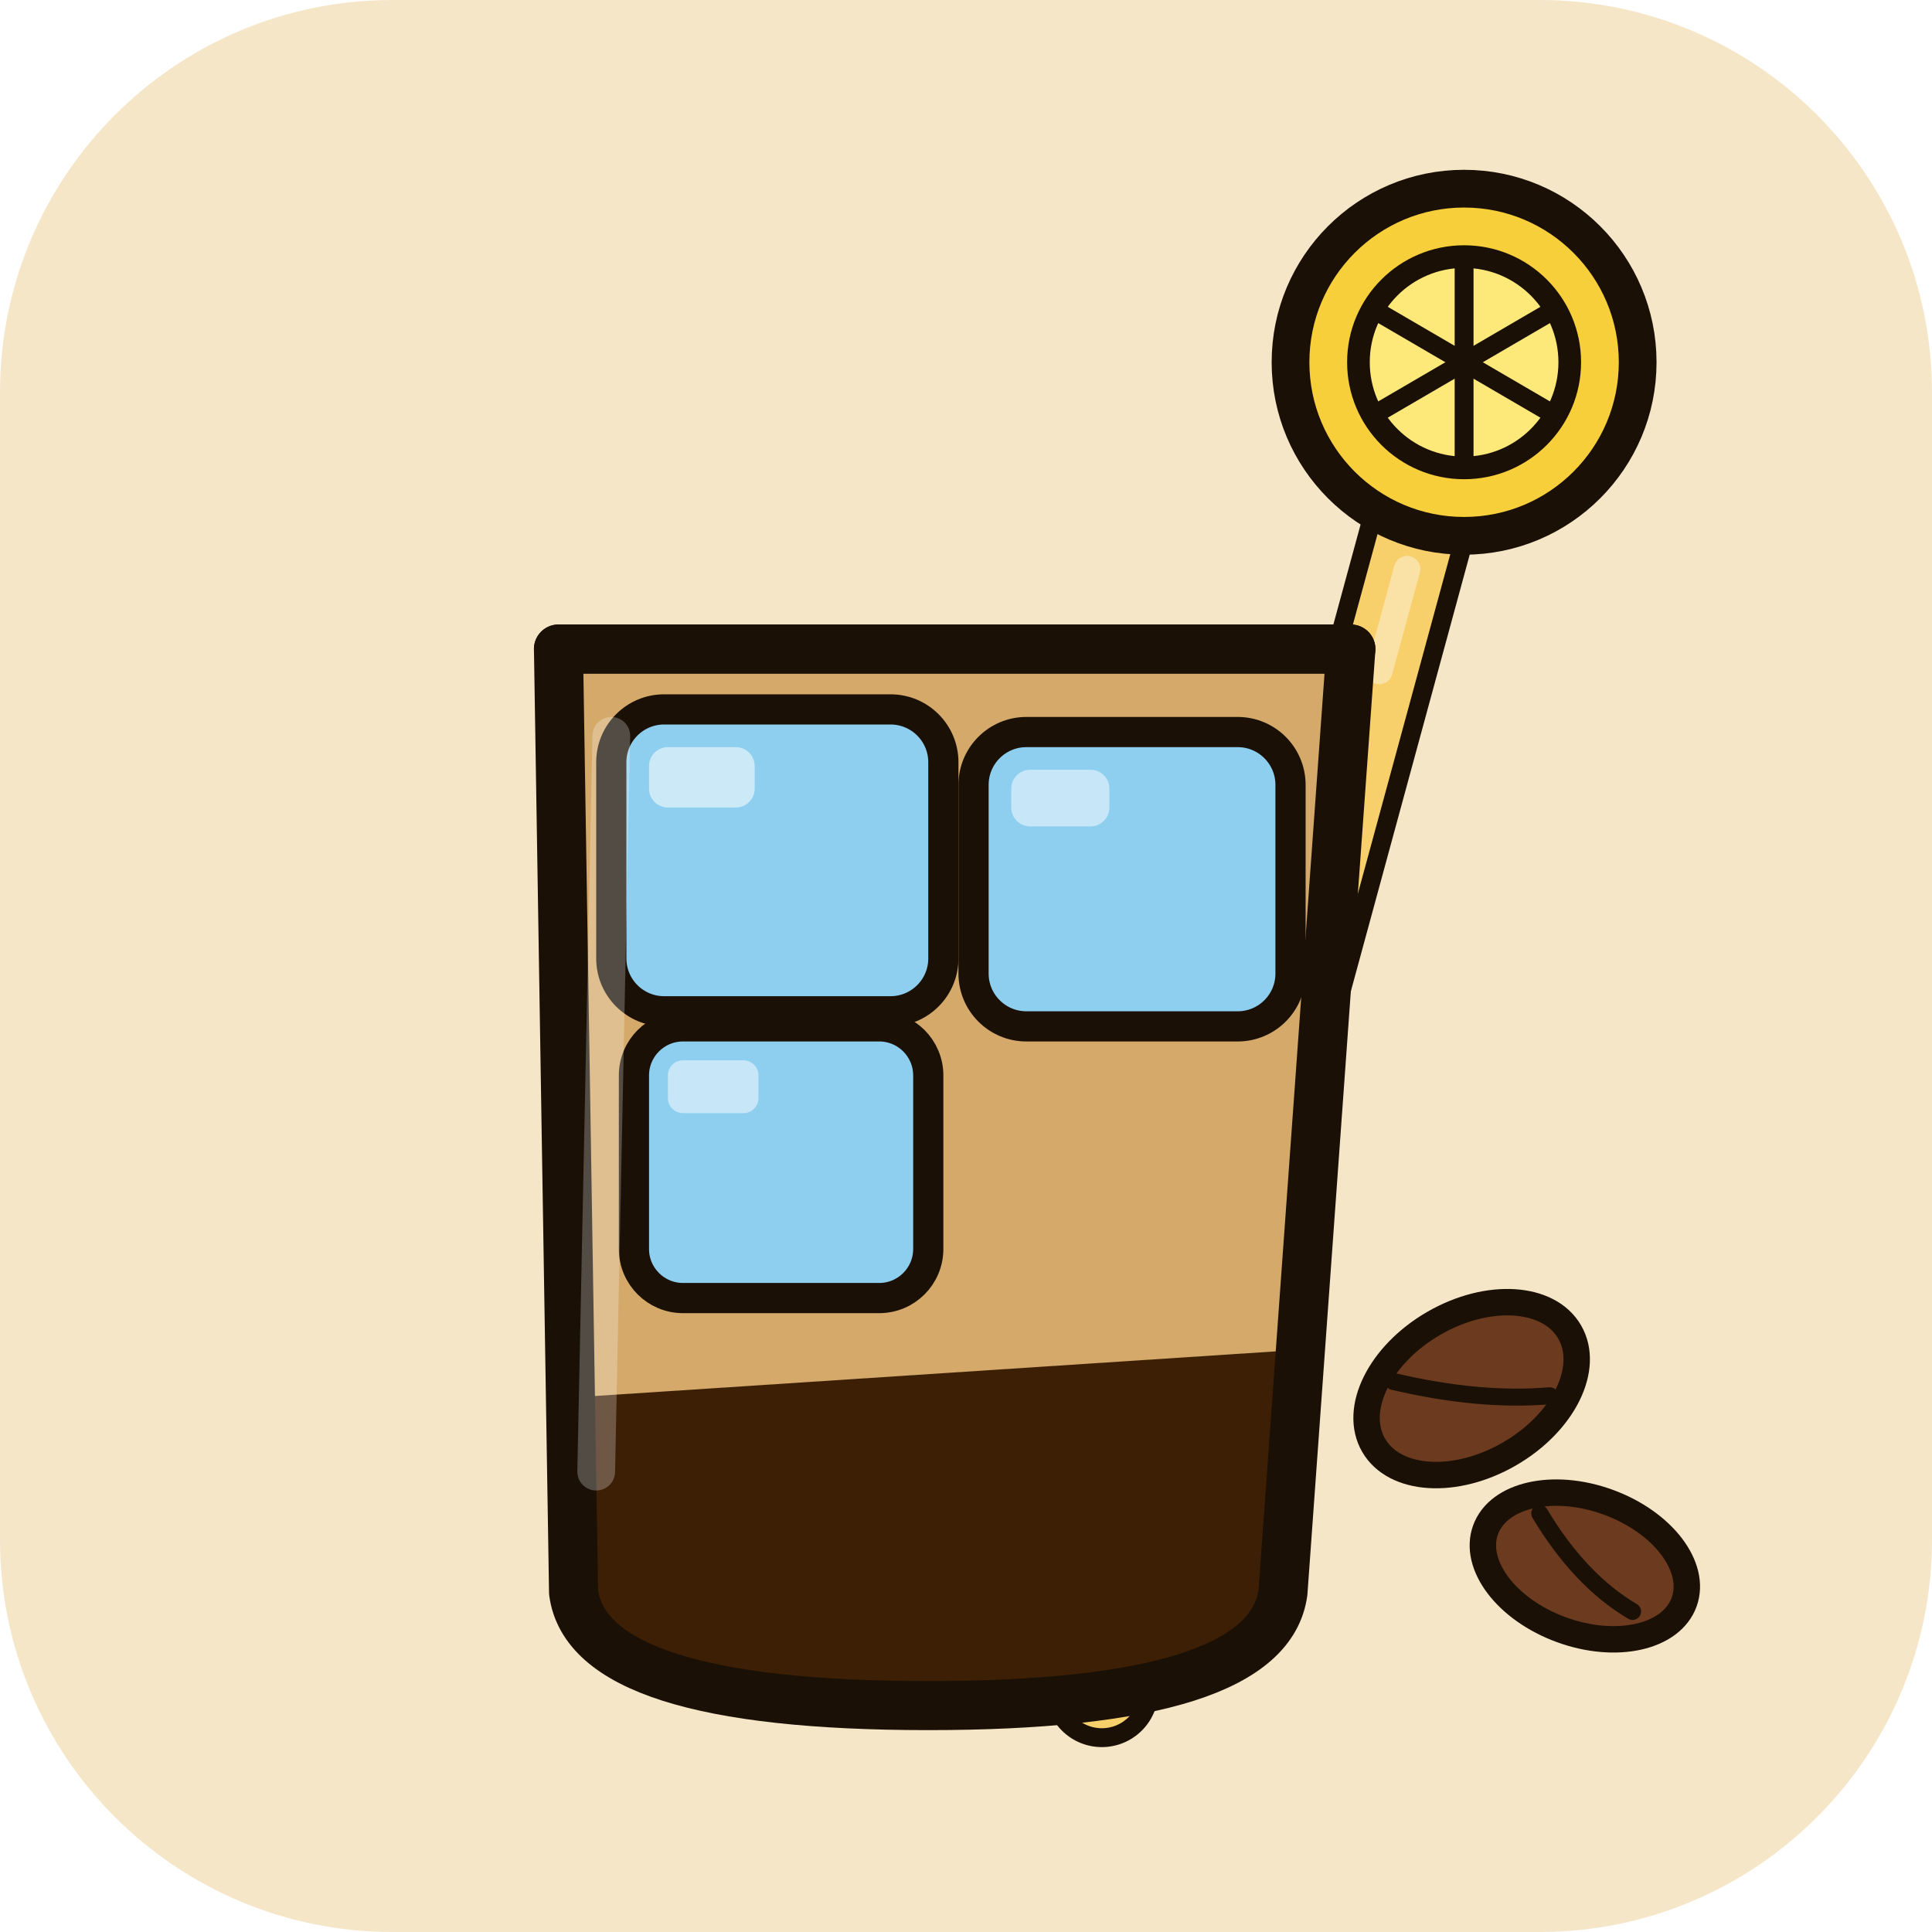
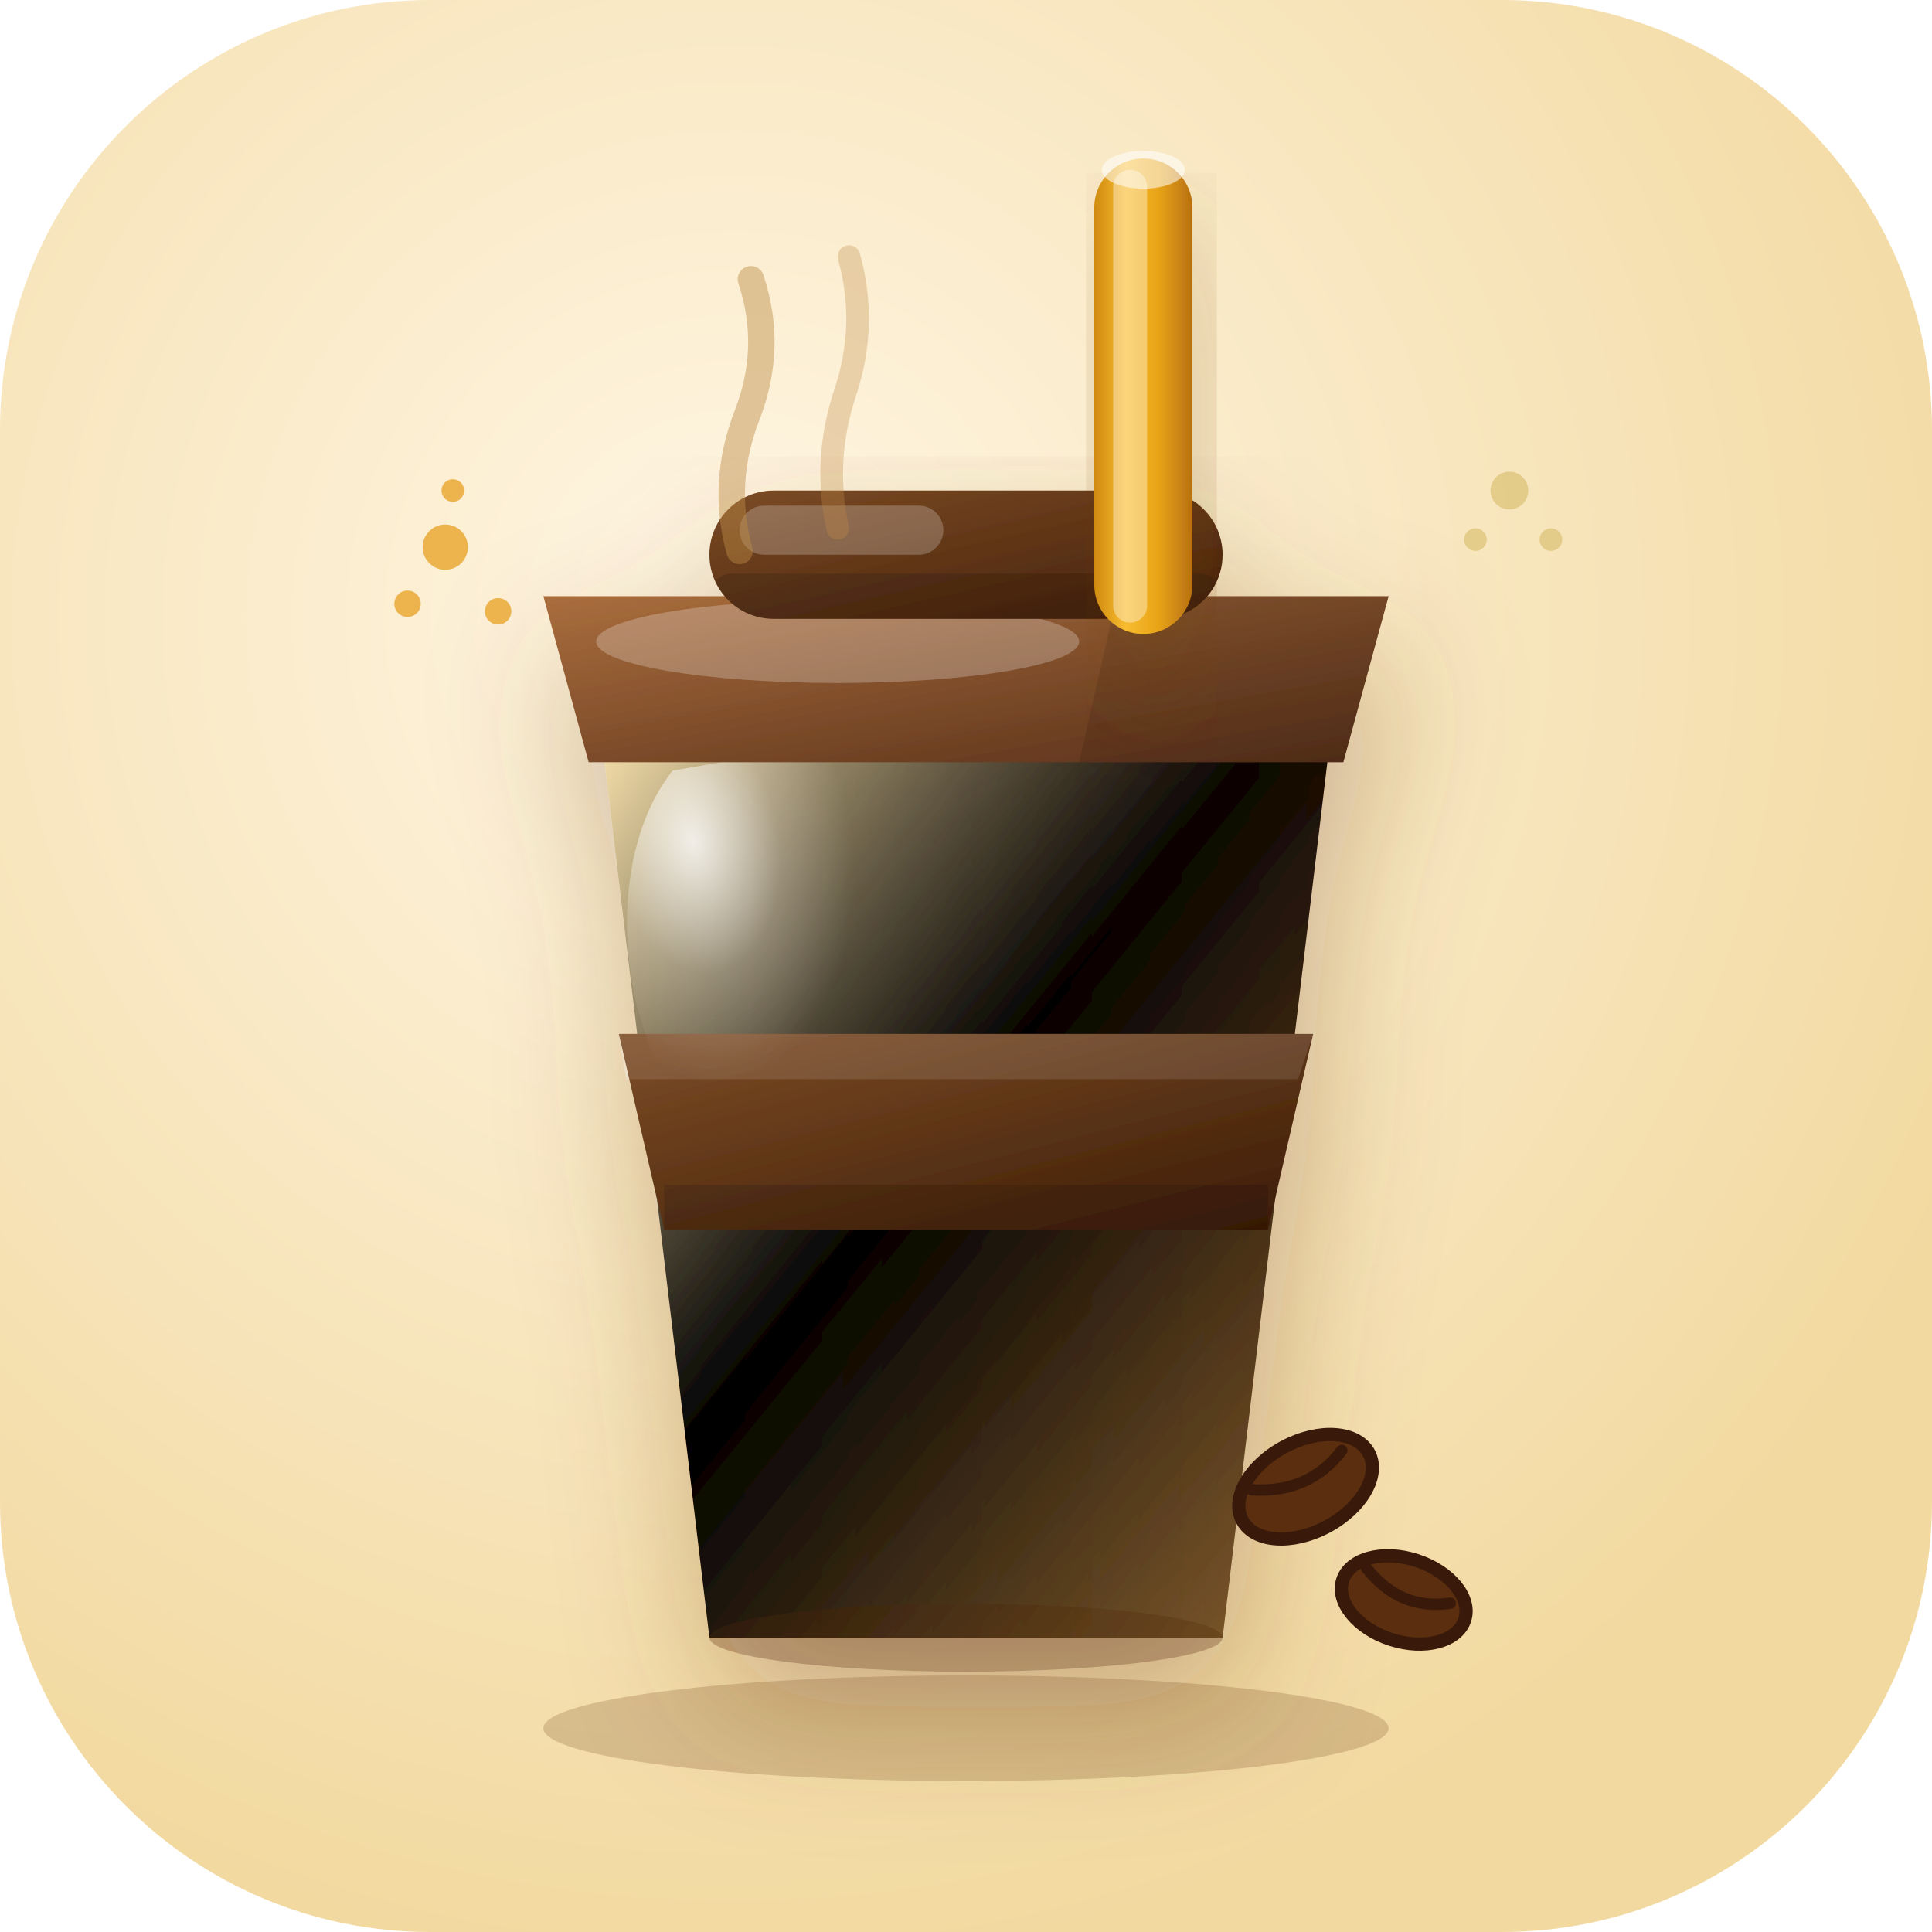
<svg xmlns="http://www.w3.org/2000/svg" viewBox="0 0 512 512">
-   <rect width="512" height="512" rx="104" fill="#f5e6c8" />
-   <line x1="292" y1="448" x2="390" y2="88" stroke="#1a1005" stroke-width="30" stroke-linecap="round" />
-   <line x1="292" y1="448" x2="390" y2="88" stroke="#f7cf6b" stroke-width="20" stroke-linecap="round" />
-   <line x1="292" y1="448" x2="390" y2="88" stroke="rgba(255,255,255,0.4)" stroke-width="7" stroke-linecap="round" stroke-dasharray="28 28" stroke-dashoffset="0" />
-   <path d="M 148 172 L 358 172 L 340 422 Q 336 452 246 452 Q 156 452 152 422 Z" fill="#d4a96a" />
-   <path d="M 157 370 L 340 358 L 340 422 Q 336 452 246 452 Q 156 452 152 422 L 157 370 Z" fill="#3d1f05" />
-   <rect x="162" y="188" width="88" height="80" rx="14" fill="#8ecff0" stroke="#1a1005" stroke-width="8" />
-   <rect x="172" y="198" width="28" height="16" rx="5" fill="rgba(255,255,255,0.55)" />
-   <rect x="258" y="194" width="84" height="78" rx="14" fill="#8ecff0" stroke="#1a1005" stroke-width="8" />
-   <rect x="268" y="204" width="26" height="15" rx="5" fill="rgba(255,255,255,0.5)" />
-   <rect x="168" y="272" width="78" height="72" rx="13" fill="#8ecff0" stroke="#1a1005" stroke-width="8" />
-   <rect x="177" y="281" width="24" height="14" rx="4" fill="rgba(255,255,255,0.5)" />
-   <path d="M 148 172 L 358 172 L 340 422 Q 336 452 246 452 Q 156 452 152 422 Z" fill="none" stroke="#1a1005" stroke-width="13" stroke-linejoin="round" />
-   <line x1="148" y1="172" x2="358" y2="172" stroke="#1a1005" stroke-width="13" stroke-linecap="round" />
-   <path d="M 162 195 L 158 390" stroke="rgba(255,255,255,0.25)" stroke-width="10" stroke-linecap="round" />
-   <circle cx="388" cy="96" r="46" fill="#f7cf3a" stroke="#1a1005" stroke-width="10" />
-   <circle cx="388" cy="96" r="28" fill="#fde97a" stroke="#1a1005" stroke-width="6" />
-   <line x1="388" y1="68" x2="388" y2="124" stroke="#1a1005" stroke-width="5" />
-   <line x1="364" y1="82" x2="412" y2="110" stroke="#1a1005" stroke-width="5" />
-   <line x1="364" y1="110" x2="412" y2="82" stroke="#1a1005" stroke-width="5" />
-   <ellipse cx="390" cy="368" rx="30" ry="20" fill="#6b3a1f" stroke="#1a1005" stroke-width="7" transform="rotate(-30 390 368)" />
-   <path d="M 373 356 Q 390 372 407 380" fill="none" stroke="#1a1005" stroke-width="4.5" stroke-linecap="round" transform="rotate(-30 390 368)" />
-   <ellipse cx="420" cy="415" rx="28" ry="18" fill="#6b3a1f" stroke="#1a1005" stroke-width="7" transform="rotate(20 420 415)" />
-   <path d="M 404 406 Q 420 419 436 422" fill="none" stroke="#1a1005" stroke-width="4.5" stroke-linecap="round" transform="rotate(20 420 415)" />
+   <defs>
+     <radialGradient id="bg" cx="38%" cy="32%" r="70%" gradientUnits="userSpaceOnUse" x1="0" y1="0" x2="512" y2="512">
+       <stop offset="0%" stop-color="#FFF6E4" />
+       <stop offset="100%" stop-color="#F2D9A0" />
+     </radialGradient>
+     <linearGradient id="cupGrad" x1="0%" y1="0%" x2="100%" y2="100%">
+       <stop offset="0%" stop-color="#F2DCA8" />
+       <stop offset="45%" stop-color="#CBА570" />
+       <stop offset="100%" stop-color="#9A7038" />
+     </linearGradient>
+     <linearGradient id="cupSide" x1="0%" y1="0%" x2="100%" y2="0%">
+       <stop offset="0%" stop-color="rgba(0,0,0,0)" />
+       <stop offset="100%" stop-color="rgba(60,25,5,0.22)" />
+     </linearGradient>
+     <linearGradient id="lidGrad" x1="5%" y1="0%" x2="95%" y2="100%">
+       <stop offset="0%" stop-color="#A86C3C" />
+       <stop offset="100%" stop-color="#58301A" />
+     </linearGradient>
+     <linearGradient id="capGrad" x1="5%" y1="0%" x2="95%" y2="100%">
+       <stop offset="0%" stop-color="#7A4A24" />
+       <stop offset="100%" stop-color="#44200A" />
+     </linearGradient>
+     <linearGradient id="sleeveGrad" x1="5%" y1="0%" x2="95%" y2="100%">
+       <stop offset="0%" stop-color="#7C4C26" />
+       <stop offset="100%" stop-color="#3C1C06" />
+     </linearGradient>
+     <radialGradient id="gloss" cx="28%" cy="22%" r="52%">
+       <stop offset="0%" stop-color="rgba(255,255,255,0.82)" />
+       <stop offset="55%" stop-color="rgba(255,255,255,0.18)" />
+       <stop offset="100%" stop-color="rgba(255,255,255,0)" />
+     </radialGradient>
+     <linearGradient id="strawGrad" x1="0%" y1="0%" x2="100%" y2="0%">
+       <stop offset="0%" stop-color="#D08A10" />
+       <stop offset="32%" stop-color="#F8BC30" />
+       <stop offset="65%" stop-color="#E8A418" />
+       <stop offset="100%" stop-color="#B87010" />
+     </linearGradient>
+     <filter id="shadow" x="-20%" y="-8%" width="145%" height="140%">
+       <feDropShadow dx="3" dy="16" stdDeviation="18" flood-color="#7A4418" flood-opacity="0.34" />
+     </filter>
+     <clipPath id="cupClip">
+       <path d="M160 200 L352 200 L324 434 L188 434 Z" />
+     </clipPath>
+     <clipPath id="lidClip">
+       <path d="M144 158 L368 158 L356 202 L156 202 Z" />
+     </clipPath>
+     <clipPath id="capClip">
+       <rect x="188" y="130" width="136" height="34" rx="17" />
+     </clipPath>
+   </defs>
+   <rect width="512" height="512" rx="114" fill="url(#bg)" />
+   <ellipse cx="256" cy="458" rx="112" ry="14" fill="rgba(100,52,12,0.20)" />
+   <g filter="url(#shadow)">
+     <path d="M160 200 L352 200 L324 434 L188 434 Z" fill="url(#cupGrad)" />
+     <path d="M160 200 L352 200 L324 434 L188 434 Z" fill="url(#cupSide)" />
+     <path d="M164 274 L348 274 L336 326 L176 326 Z" fill="url(#sleeveGrad)" />
+     <path d="M164 274 L348 274 L344 286 L166 286 Z" fill="rgba(255,255,255,0.11)" />
+     <path d="M176 314 L336 314 L336 326 L176 326 Z" fill="rgba(0,0,0,0.13)" />
+     <ellipse cx="207" cy="254" rx="40" ry="62" fill="url(#gloss)" clip-path="url(#cupClip)" transform="rotate(-10 207 254)" />
+     <ellipse cx="256" cy="434" rx="68" ry="9" fill="rgba(80,40,8,0.28)" />
+     <path d="M144 158 L368 158 L356 202 L156 202 Z" fill="url(#lidGrad)" />
+     <ellipse cx="222" cy="170" rx="64" ry="11" fill="rgba(255,255,255,0.24)" clip-path="url(#lidClip)" />
+     <path d="M296 158 L368 158 L356 202 L286 202 Z" fill="rgba(0,0,0,0.11)" clip-path="url(#lidClip)" />
+     <rect x="188" y="130" width="136" height="34" rx="17" fill="url(#capGrad)" />
+     <rect x="196" y="134" width="54" height="13" rx="6.5" fill="rgba(255,255,255,0.22)" clip-path="url(#capClip)" />
+     <rect x="188" y="152" width="136" height="12" rx="6" fill="rgba(0,0,0,0.14)" clip-path="url(#capClip)" />
+   </g>
+   <g filter="url(#shadow)">
+     <rect x="290" y="42" width="26" height="126" rx="13" fill="url(#strawGrad)" />
+     <rect x="295" y="45" width="9" height="120" rx="4.5" fill="rgba(255,255,255,0.36)" />
+     <ellipse cx="303" cy="45" rx="11" ry="5" fill="rgba(255,255,255,0.55)" />
+   </g>
+   <path d="M196 146 Q191 128 198 110 Q205 92 199 74" stroke="rgba(190,140,70,0.45)" stroke-width="7" fill="none" stroke-linecap="round" />
+   <path d="M222 140 Q218 122 224 104 Q230 86 225 68" stroke="rgba(190,140,70,0.32)" stroke-width="6" fill="none" stroke-linecap="round" />
+   <ellipse cx="346" cy="394" rx="19" ry="12" fill="#5A2E0E" stroke="#38190A" stroke-width="3.5" transform="rotate(-28 346 394)" />
+   <path d="M333 388 Q346 396 359 390" stroke="#38190A" stroke-width="3" fill="none" stroke-linecap="round" transform="rotate(-28 346 394)" />
+   <ellipse cx="372" cy="424" rx="17" ry="11" fill="#5A2E0E" stroke="#38190A" stroke-width="3.5" transform="rotate(18 372 424)" />
+   <path d="M360 419 Q372 427 384 421" stroke="#38190A" stroke-width="3" fill="none" stroke-linecap="round" transform="rotate(18 372 424)" />
+   <g fill="#E8A020" opacity="0.75">
+     <circle cx="118" cy="145" r="6" />
+     <circle cx="108" cy="160" r="3.5" />
+     <circle cx="132" cy="162" r="3.5" />
+     <circle cx="120" cy="130" r="3" />
+   </g>
+   <g fill="#D4B860" opacity="0.55">
+     <circle cx="400" cy="130" r="5" />
+     <circle cx="391" cy="143" r="3" />
+     <circle cx="411" cy="143" r="3" />
+   </g>
</svg>
